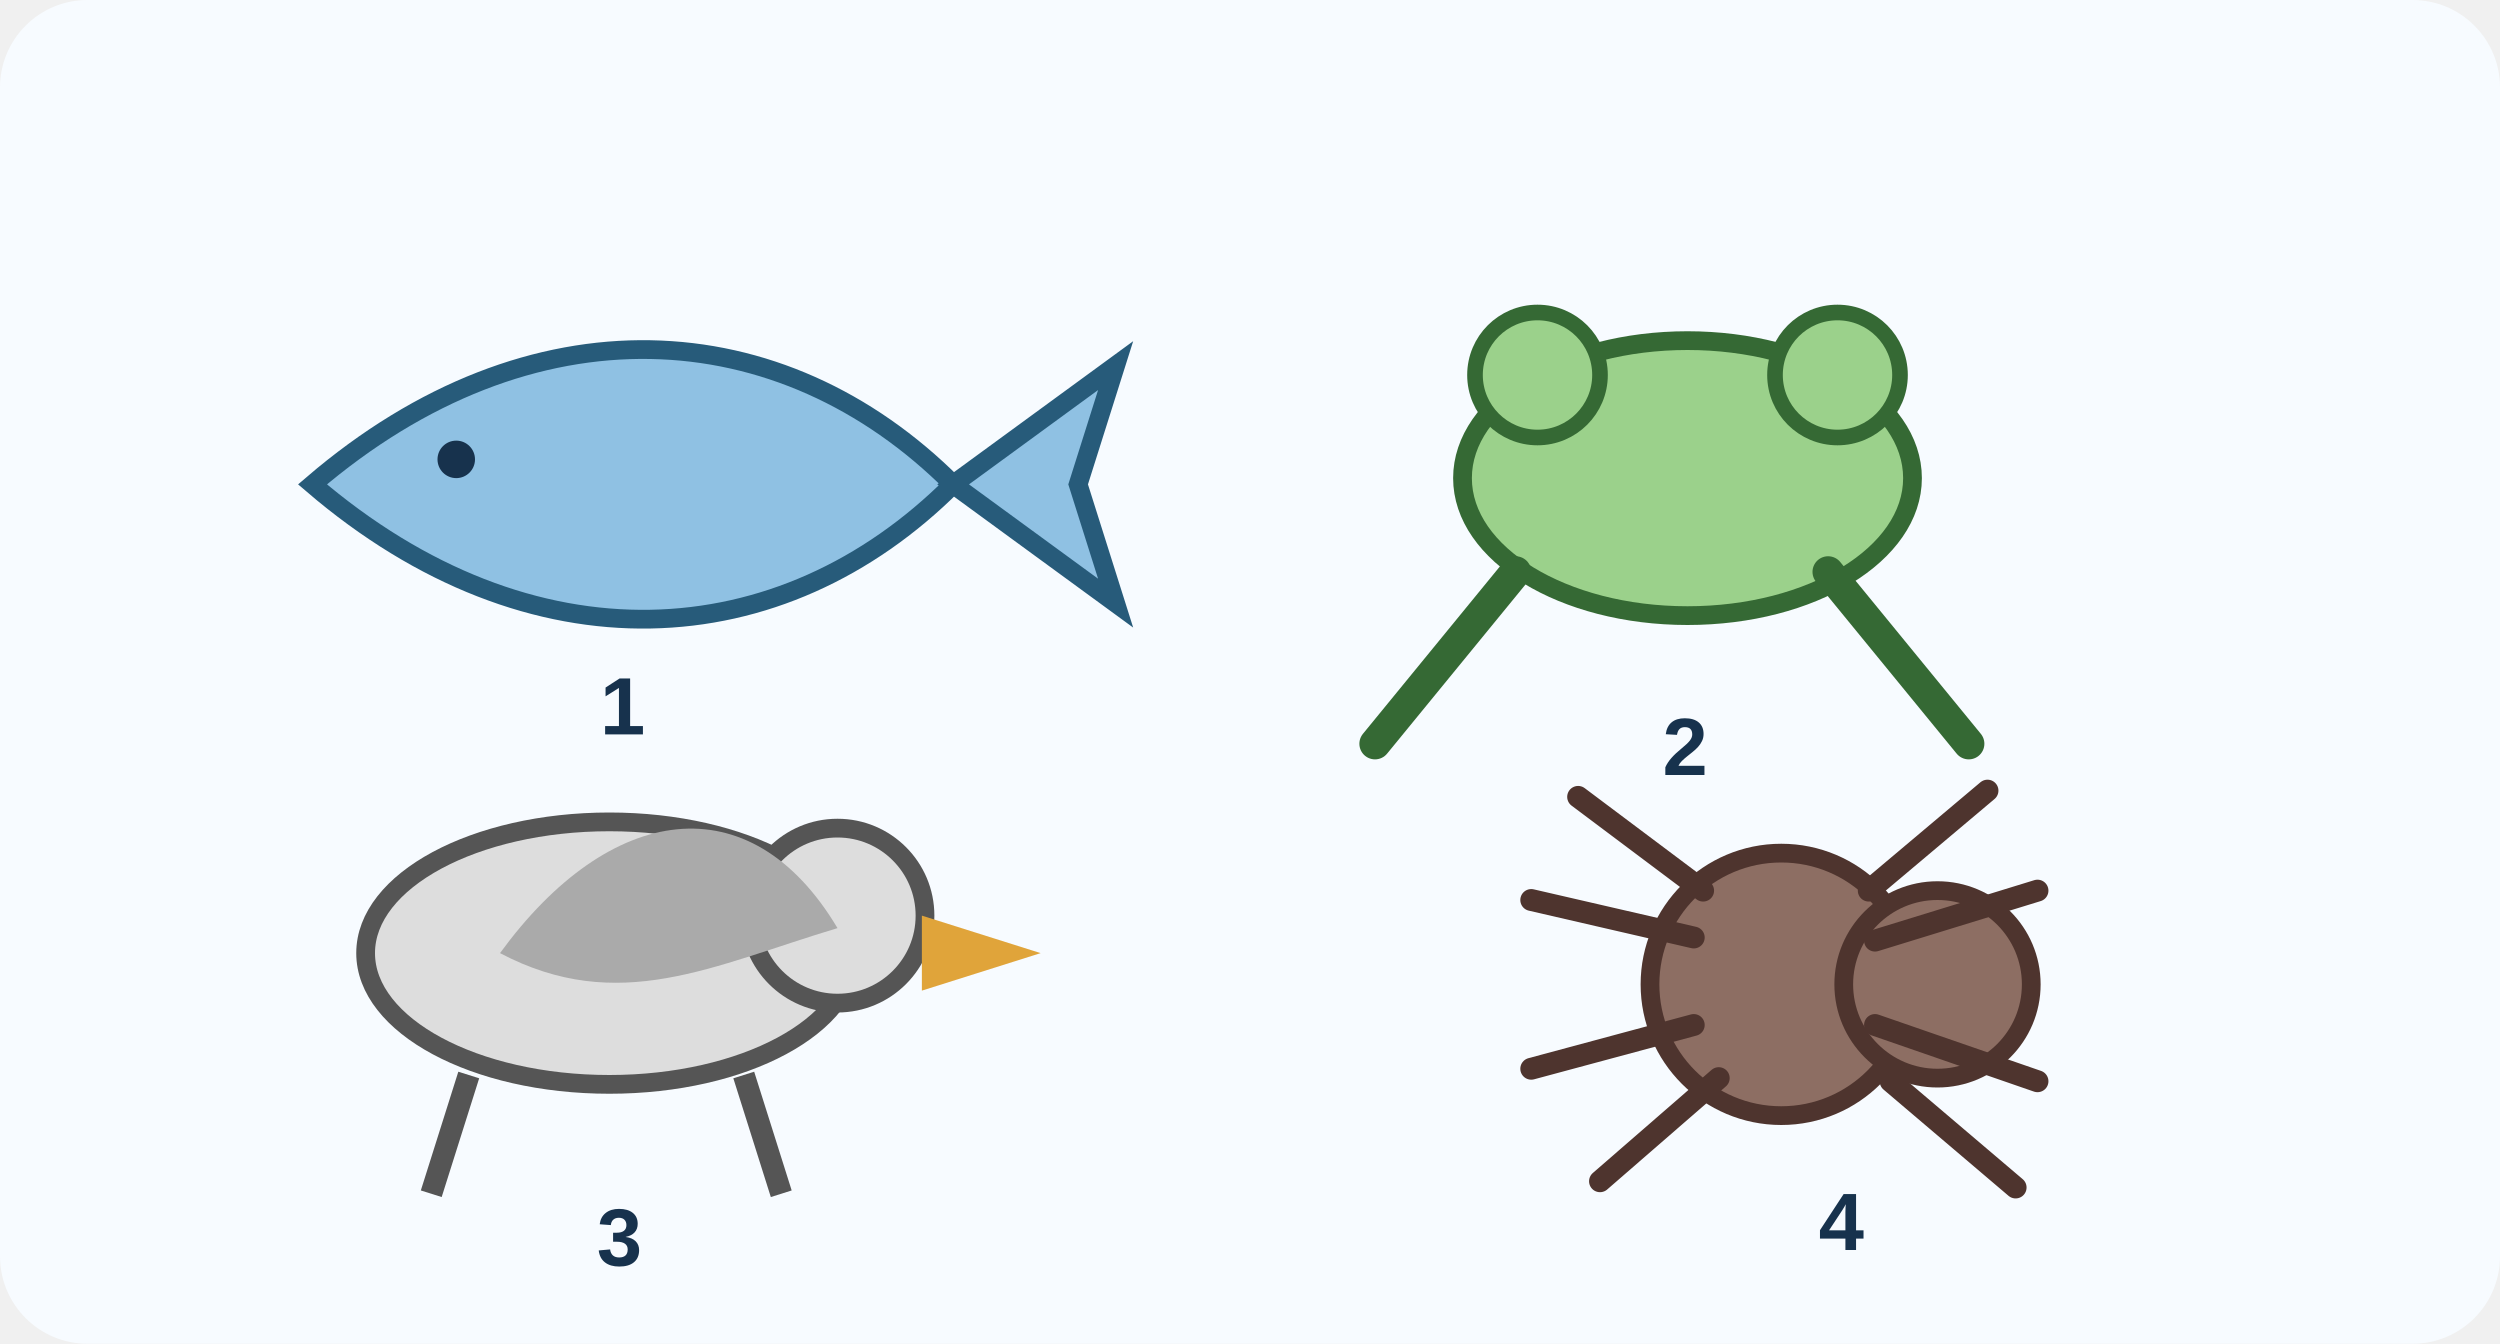
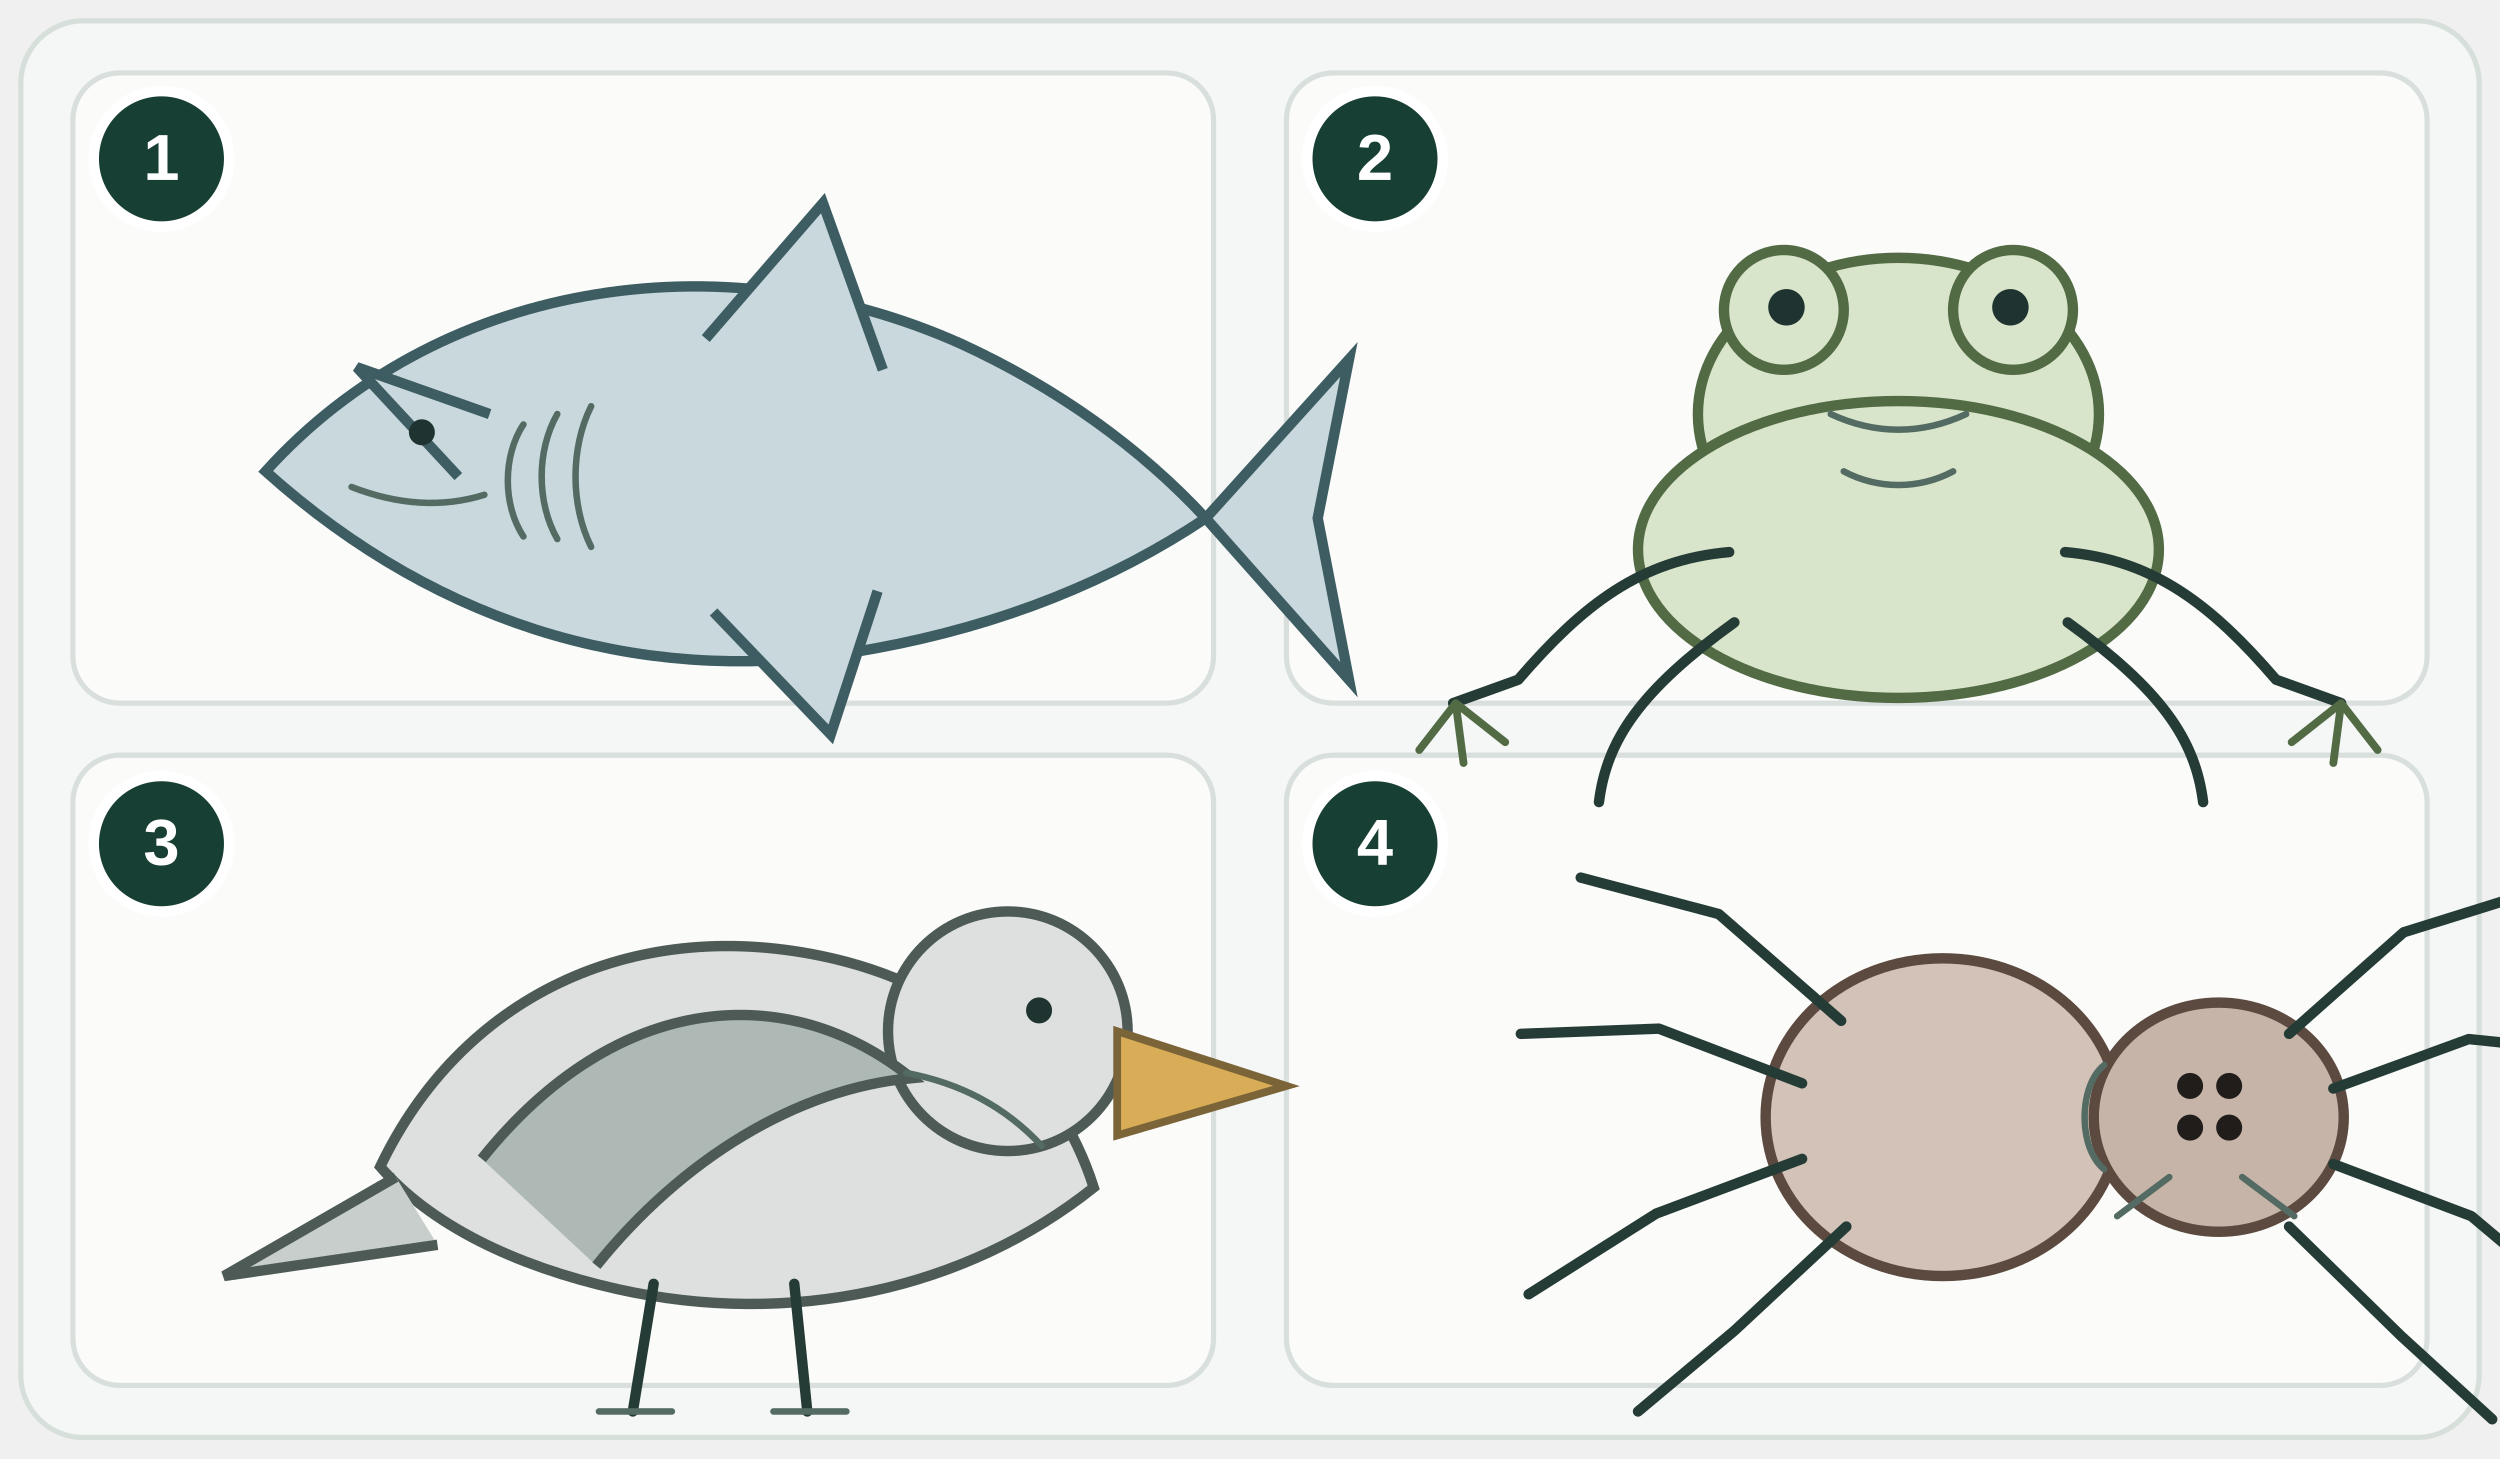
- <svg xmlns="http://www.w3.org/2000/svg" viewBox="0 0 800 430" role="img" aria-labelledby="t d">
-   <rect width="800" height="430" rx="28" fill="#f7fbff" />
-   <g font-family="Arial,sans-serif" font-size="26" font-weight="700" fill="#17324d">
-     <g transform="translate(80 85)">
-       <path d="M20 70c70-60 150-55 205 0-55 55-135 60-205 0zm205 0 52-38-12 38 12 38z" fill="#8fc1e3" stroke="#275b7a" stroke-width="6" />
-       <circle cx="66" cy="62" r="6" />
-       <text x="112" y="150">1</text>
-     </g>
-     <g transform="translate(430 78)">
-       <ellipse cx="110" cy="75" rx="72" ry="44" fill="#9bd18b" stroke="#356934" stroke-width="6" />
-       <circle cx="62" cy="42" r="20" fill="#9bd18b" stroke="#356934" stroke-width="5" />
-       <circle cx="158" cy="42" r="20" fill="#9bd18b" stroke="#356934" stroke-width="5" />
-       <path d="M55 105l-45 55m145-55 45 55" stroke="#356934" stroke-width="10" stroke-linecap="round" />
-       <text x="102" y="170">2</text>
-     </g>
-     <g transform="translate(85 250)">
-       <ellipse cx="110" cy="55" rx="78" ry="42" fill="#ddd" stroke="#555" stroke-width="6" />
-       <circle cx="183" cy="43" r="28" fill="#ddd" stroke="#555" stroke-width="6" />
-       <path d="M210 43l38 12-38 12" fill="#e0a43a" />
-       <path d="M75 55c35-48 80-55 108-8-40 12-70 28-108 8z" fill="#aaa" />
-       <path d="M65 94l-12 38m100-38 12 38" stroke="#555" stroke-width="7" />
-       <text x="106" y="155">3</text>
-     </g>
-     <g transform="translate(470 250)">
-       <circle cx="100" cy="65" r="42" fill="#8d6e63" stroke="#4e342e" stroke-width="6" />
-       <circle cx="150" cy="65" r="30" fill="#8d6e63" stroke="#4e342e" stroke-width="6" />
-       <g stroke="#4e342e" stroke-width="7" stroke-linecap="round">
-         <path d="M75 35L35 5M72 50L20 38M72 78L20 92M80 95L42 128M128 35l38-32m-36 48 52-16m-52 43 52 18m-47 0 40 34" />
-       </g>
-       <text x="112" y="150">4</text>
+ <svg xmlns="http://www.w3.org/2000/svg" viewBox="0 0 960 560" role="img" aria-labelledby="title desc">
+   <defs>
+     <style>.panel{fill:#fbfcfa;stroke:#d8dfdc;stroke-width:2}.ink{fill:none;stroke:#253b35;stroke-width:4;stroke-linecap:round;stroke-linejoin:round}.fine{fill:none;stroke:#536b63;stroke-width:2.5;stroke-linecap:round;stroke-linejoin:round}.badge{fill:#173f34;stroke:#fff;stroke-width:4}.num{font:700 25px Arial,sans-serif;fill:#fff;text-anchor:middle;dominant-baseline:middle}</style>
+   </defs>
+   <rect x="8" y="8" width="944" height="544" rx="24" fill="#f4f7f5" stroke="#d7dfdb" stroke-width="2" />
+   <rect x="28" y="28" width="438" height="242" rx="18" class="panel" />
+   <rect x="494" y="28" width="438" height="242" rx="18" class="panel" />
+   <rect x="28" y="290" width="438" height="242" rx="18" class="panel" />
+   <rect x="494" y="290" width="438" height="242" rx="18" class="panel" />
+   <g transform="translate(80 76)">
+     <path d="M22 105c65-72 173-91 267-49 37 17 69 40 94 67-36 24-78 41-127 50-85 16-166-7-234-68Z" fill="#c9d8dc" stroke="#3d5d63" stroke-width="4" />
+     <path d="M383 123l55-61-12 61 12 62-55-62Z" fill="#c9d8dc" stroke="#3d5d63" stroke-width="4" />
+     <path d="M191 54l45-52 23 64" fill="#c9d8dc" stroke="#3d5d63" stroke-width="4" />
+     <path d="M194 159l45 47 18-55" fill="#c9d8dc" stroke="#3d5d63" stroke-width="4" />
+     <path d="M108 83l-51-18 39 42" fill="#c9d8dc" stroke="#3d5d63" stroke-width="4" />
+     <circle cx="82" cy="90" r="5" fill="#1f3430" />
+     <path d="M121 87c-8 12-8 31 0 43M134 83c-8 14-8 34 0 48M147 80c-8 16-8 38 0 54" class="fine" />
+     <path d="M55 111c18 7 35 8 51 3" class="fine" />
+   </g>
+   <circle cx="62" cy="61" r="26" class="badge" />
+   <text x="62" y="62" class="num">1</text>
+   <g transform="translate(555 56)">
+     <ellipse cx="174" cy="103" rx="77" ry="60" fill="#d9e5cb" stroke="#526b45" stroke-width="4" />
+     <ellipse cx="174" cy="155" rx="100" ry="57" fill="#d9e5cb" stroke="#526b45" stroke-width="4" />
+     <circle cx="130" cy="63" r="23" fill="#d9e5cb" stroke="#526b45" stroke-width="4" />
+     <circle cx="218" cy="63" r="23" fill="#d9e5cb" stroke="#526b45" stroke-width="4" />
+     <circle cx="131" cy="62" r="7" fill="#1f3430" />
+     <circle cx="217" cy="62" r="7" fill="#1f3430" />
+     <path d="M109 156c-34 3-56 20-81 49l-25 9M238 156c34 3 56 20 81 49l25 9" class="ink" />
+     <path d="M111 183c-36 26-49 45-52 69m180-69c36 26 49 45 52 69" class="ink" />
+     <path d="M148 103c17 8 35 8 52 0M153 125c13 7 29 7 42 0" class="fine" />
+     <g stroke="#526b45" stroke-width="3" stroke-linecap="round">
+       <path d="M4 214l-14 18M4 214l3 23M4 214l19 15M344 214l14 18M344 214l-3 23M344 214l-19 15" />
    </g>
  </g>
+   <circle cx="528" cy="61" r="26" class="badge" />
+   <text x="528" y="62" class="num">2</text>
+   <g transform="translate(80 319)">
+     <path d="M66 129c31-65 96-96 169-81 54 11 91 45 105 89-49 39-116 54-183 39-40-9-72-25-91-47Z" fill="#dde0df" stroke="#4d5a56" stroke-width="4" />
+     <circle cx="307" cy="77" r="46" fill="#dde0df" stroke="#4d5a56" stroke-width="4" />
+     <path d="M349 77l65 21-65 19Z" fill="#d9ad57" stroke="#7b6437" stroke-width="3" />
+     <path d="M105 126c52-65 118-69 165-31-44 4-88 31-121 72" fill="#aeb9b5" stroke="#4d5a56" stroke-width="4" />
+     <path d="M72 133l-66 38 82-12" fill="#c7cecb" stroke="#4d5a56" stroke-width="4" />
+     <circle cx="319" cy="69" r="5" fill="#1f3430" />
+     <path d="M171 174l-8 49M225 174l5 49" class="ink" />
+     <path d="M150 223h28m39 0h28M268 93c21 4 38 13 52 28" class="fine" />
+   </g>
+   <circle cx="62" cy="324" r="26" class="badge" />
+   <text x="62" y="325" class="num">3</text>
+   <g transform="translate(570 320)">
+     <ellipse cx="176" cy="109" rx="68" ry="61" fill="#d2c2b8" stroke="#5c4a40" stroke-width="4" />
+     <ellipse cx="282" cy="109" rx="48" ry="44" fill="#c7b4a8" stroke="#5c4a40" stroke-width="4" />
+     <path d="M238 89c-10 8-10 32 0 40" class="fine" />
+     <g class="ink">
+       <path d="M137 72L90 31 37 17" />
+       <path d="M122 96L67 75 14 77" />
+       <path d="M122 125L66 146 17 177" />
+       <path d="M139 151L96 191 59 222" />
+       <path d="M309 77l44-39 48-15" />
+       <path d="M326 98l52-19 48 5" />
+       <path d="M326 127l53 20 44 37" />
+       <path d="M309 151l43 42 35 32" />
+     </g>
+     <g fill="#201d1b">
+       <circle cx="271" cy="97" r="5" />
+       <circle cx="286" cy="97" r="5" />
+       <circle cx="271" cy="113" r="5" />
+       <circle cx="286" cy="113" r="5" />
+     </g>
+     <path d="M263 132l-20 15m48-15 20 15" class="fine" />
+   </g>
+   <circle cx="528" cy="324" r="26" class="badge" />
+   <text x="528" y="325" class="num">4</text>
</svg>
